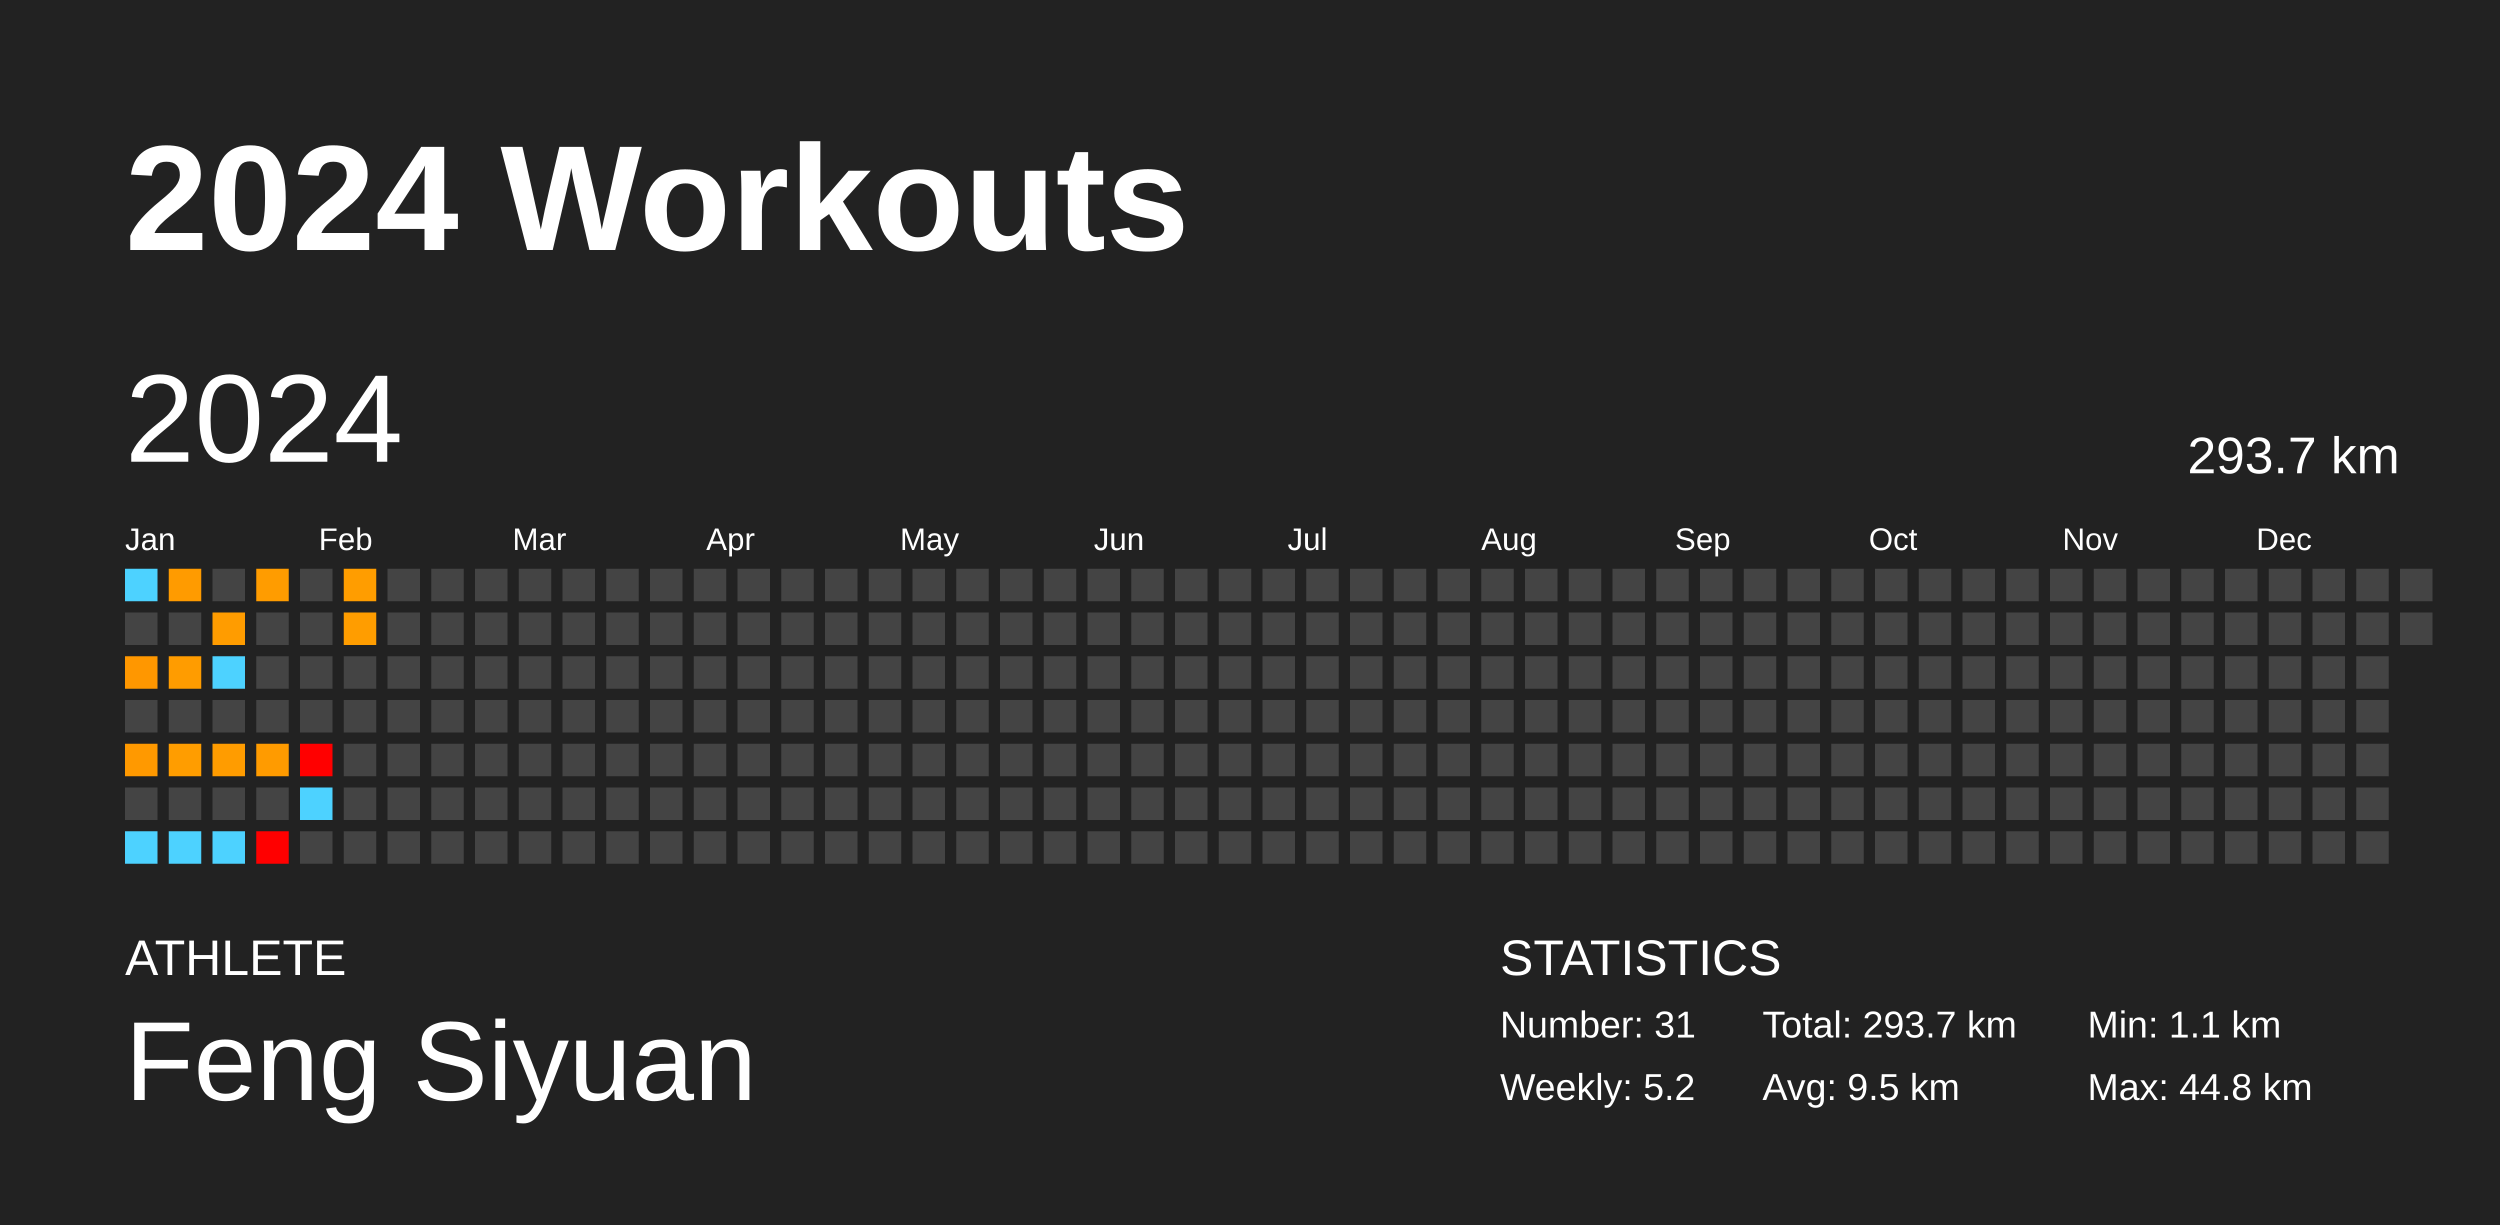
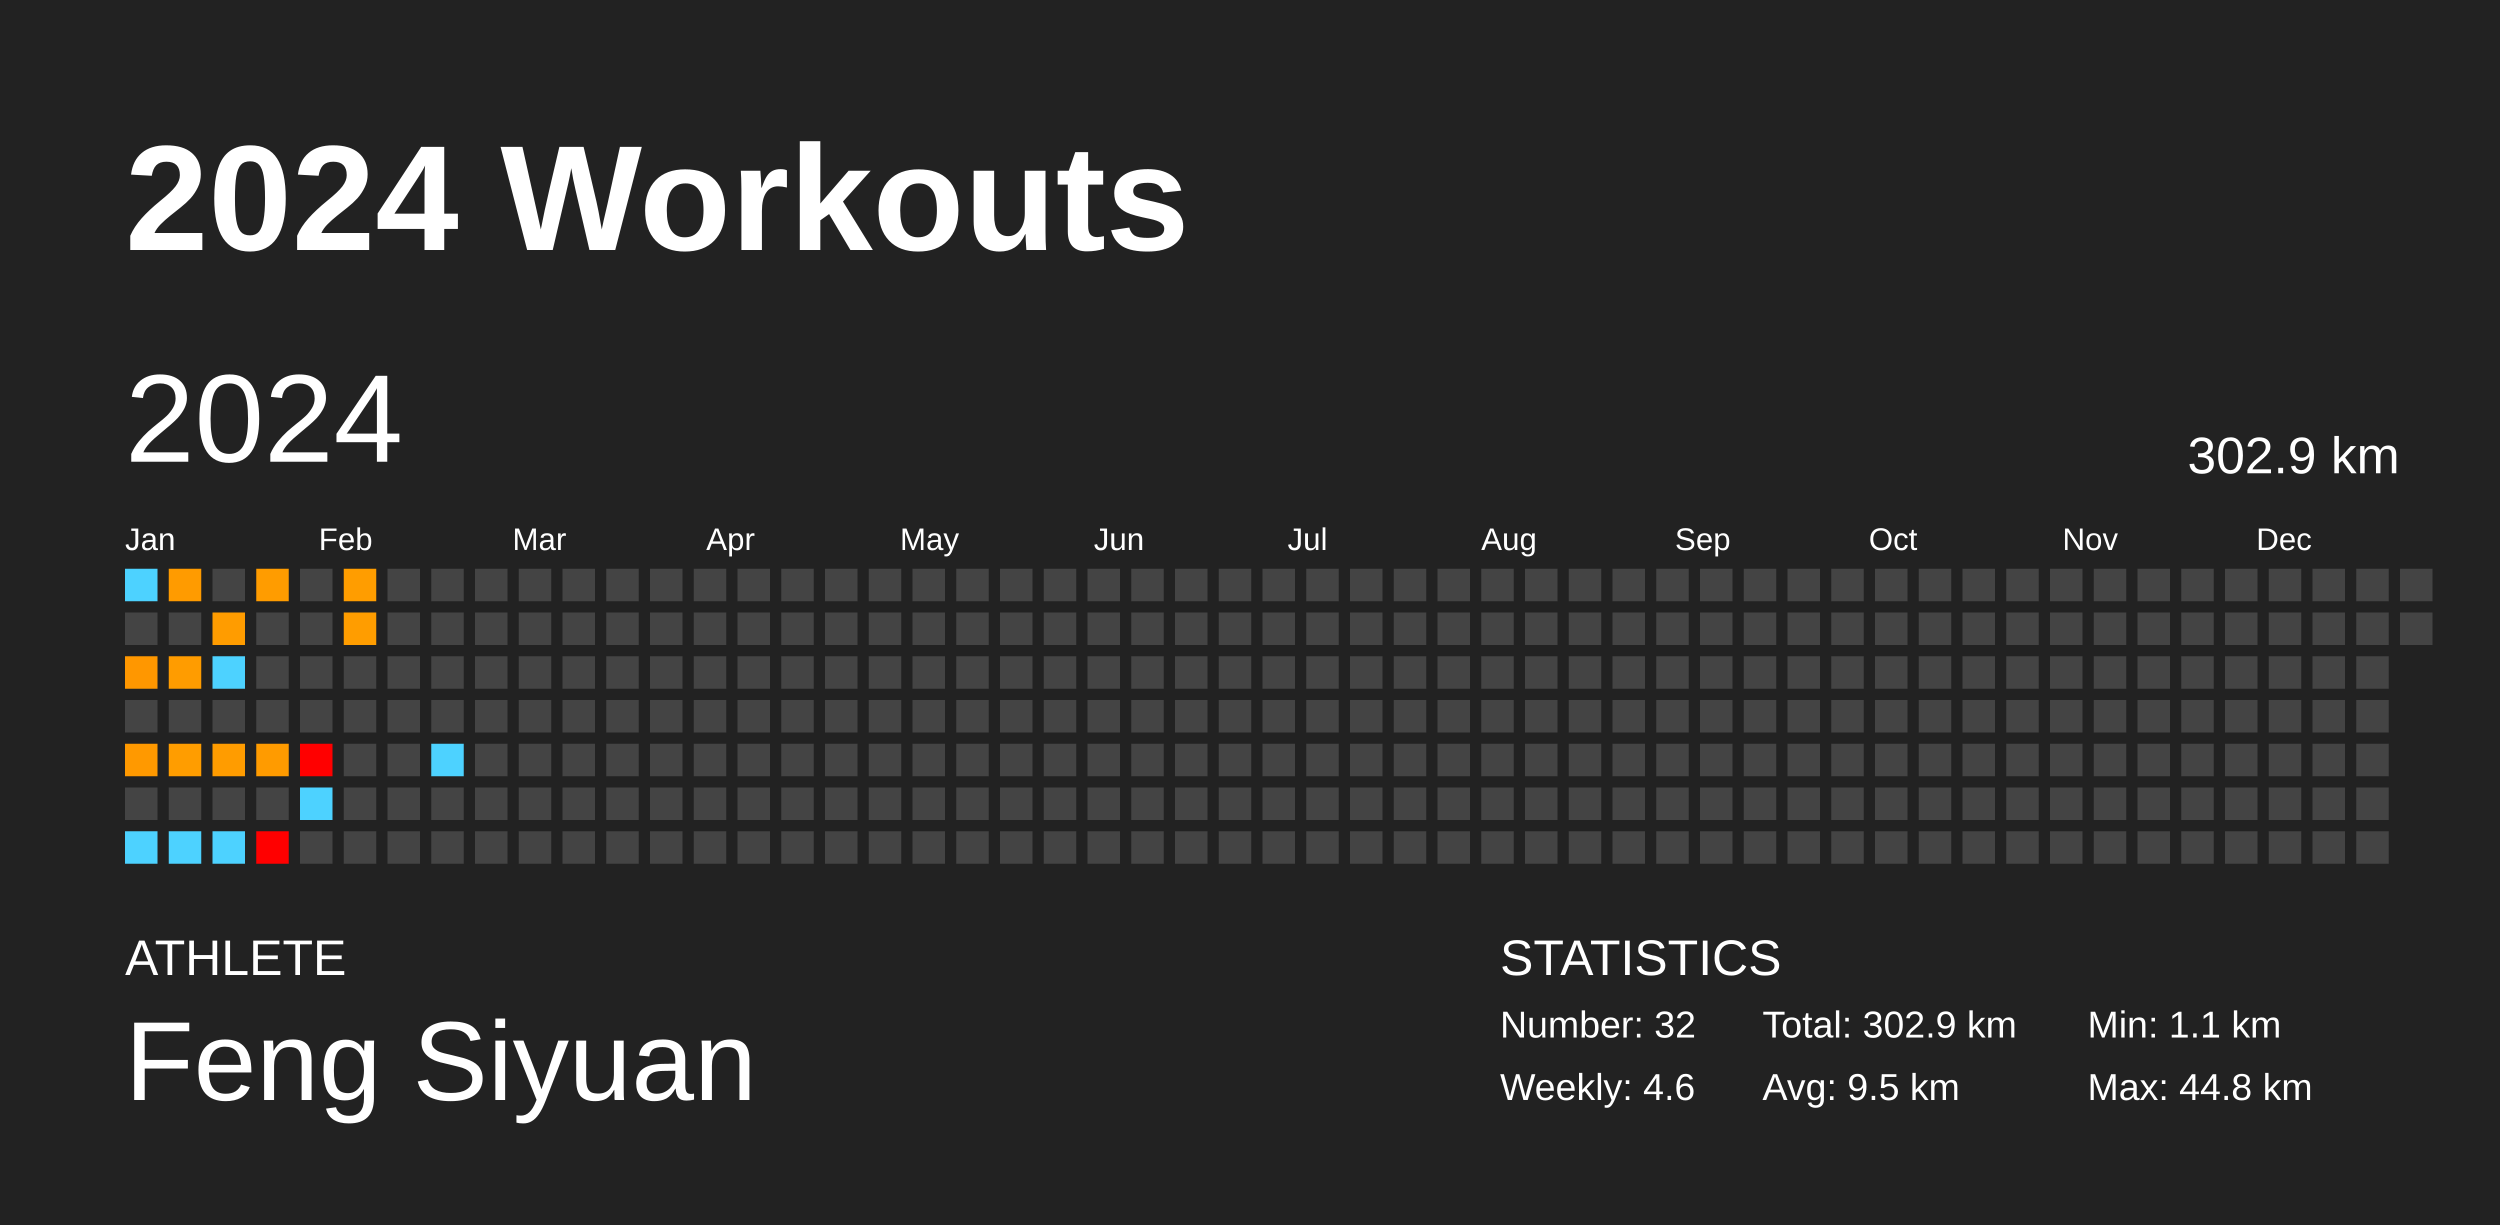
<svg xmlns="http://www.w3.org/2000/svg" baseProfile="full" height="98mm" version="1.1" viewBox="0,0,200,98" width="200mm">
  <defs />
  <rect fill="#222222" height="98" width="200" x="0" y="0" />
  <text fill="#FFFFFF" style="font-size:12px; font-family:Arial; font-weight:bold;" x="10" y="20">2024 Workouts</text>
  <text fill="#FFFFFF" style="font-size:4px; font-family:Arial" x="10" y="78">ATHLETE</text>
  <text fill="#FFFFFF" style="font-size:9px; font-family:Arial" x="10" y="88">Feng Siyuan</text>
  <text fill="#FFFFFF" style="font-size:4px; font-family:Arial" x="120" y="78">STATISTICS</text>
-   <text fill="#FFFFFF" style="font-size:3px; font-family:Arial" x="120" y="83">Number: 31</text>
-   <text fill="#FFFFFF" style="font-size:3px; font-family:Arial" x="120" y="88">Weekly: 5.2</text>
-   <text fill="#FFFFFF" style="font-size:3px; font-family:Arial" x="141" y="83">Total: 293.7 km</text>
+   <text fill="#FFFFFF" style="font-size:3px; font-family:Arial" x="120" y="83">Number: 32</text>
+   <text fill="#FFFFFF" style="font-size:3px; font-family:Arial" x="120" y="88">Weekly: 4.6</text>
+   <text fill="#FFFFFF" style="font-size:3px; font-family:Arial" x="141" y="83">Total: 302.9 km</text>
  <text fill="#FFFFFF" style="font-size:3px; font-family:Arial" x="141" y="88">Avg: 9.5 km</text>
  <text fill="#FFFFFF" style="font-size:3px; font-family:Arial" x="167" y="83">Min: 1.1 km</text>
  <text fill="#FFFFFF" style="font-size:3px; font-family:Arial" x="167" y="88">Max: 44.8 km</text>
  <text dominant-baseline="hanging" fill="#FFFFFF" style="font-size:10.0px; font-family:Arial;" x="10" y="30">2024</text>
-   <text dominant-baseline="hanging" fill="#FFFFFF" style="font-size:4.125px; font-family:Arial;" x="175" y="35">293.7 km</text>
+   <text dominant-baseline="hanging" fill="#FFFFFF" style="font-size:4.125px; font-family:Arial;" x="175" y="35">302.9 km</text>
  <text fill="#FFFFFF" style="font-size:2.5px; font-family:Arial" x="10.0" y="44">Jan</text>
  <text fill="#FFFFFF" style="font-size:2.5px; font-family:Arial" x="25.5" y="44">Feb</text>
  <text fill="#FFFFFF" style="font-size:2.5px; font-family:Arial" x="41.0" y="44">Mar</text>
  <text fill="#FFFFFF" style="font-size:2.5px; font-family:Arial" x="56.5" y="44">Apr</text>
  <text fill="#FFFFFF" style="font-size:2.5px; font-family:Arial" x="72.0" y="44">May</text>
  <text fill="#FFFFFF" style="font-size:2.5px; font-family:Arial" x="87.5" y="44">Jun</text>
  <text fill="#FFFFFF" style="font-size:2.5px; font-family:Arial" x="103.0" y="44">Jul</text>
  <text fill="#FFFFFF" style="font-size:2.5px; font-family:Arial" x="118.5" y="44">Aug</text>
  <text fill="#FFFFFF" style="font-size:2.5px; font-family:Arial" x="134.0" y="44">Sep</text>
  <text fill="#FFFFFF" style="font-size:2.5px; font-family:Arial" x="149.5" y="44">Oct</text>
  <text fill="#FFFFFF" style="font-size:2.5px; font-family:Arial" x="165.0" y="44">Nov</text>
  <text fill="#FFFFFF" style="font-size:2.5px; font-family:Arial" x="180.5" y="44">Dec</text>
  <rect fill="#4dd2ff" height="2.6" width="2.6" x="10.0" y="45.5" />
  <rect fill="#444444" height="2.6" width="2.6" x="10.0" y="49.0" />
  <rect fill="#ff9700" height="2.6" width="2.6" x="10.0" y="52.5" />
  <rect fill="#444444" height="2.6" width="2.6" x="10.0" y="56.0" />
  <rect fill="#ff9900" height="2.6" width="2.6" x="10.0" y="59.5" />
  <rect fill="#444444" height="2.6" width="2.6" x="10.0" y="63.0" />
  <rect fill="#4dd2ff" height="2.6" width="2.6" x="10.0" y="66.5" />
  <rect fill="#ff9b00" height="2.6" width="2.6" x="13.5" y="45.5" />
  <rect fill="#444444" height="2.6" width="2.6" x="13.5" y="49.0" />
  <rect fill="#ff9c00" height="2.6" width="2.6" x="13.5" y="52.5" />
  <rect fill="#444444" height="2.6" width="2.6" x="13.5" y="56.0" />
  <rect fill="#ff9d00" height="2.6" width="2.6" x="13.5" y="59.5" />
  <rect fill="#444444" height="2.6" width="2.6" x="13.5" y="63.0" />
  <rect fill="#4dd2ff" height="2.6" width="2.6" x="13.5" y="66.5" />
  <rect fill="#444444" height="2.6" width="2.6" x="17.0" y="45.5" />
  <rect fill="#ff9c00" height="2.6" width="2.6" x="17.0" y="49.0" />
  <rect fill="#4dd2ff" height="2.6" width="2.6" x="17.0" y="52.5" />
  <rect fill="#444444" height="2.6" width="2.6" x="17.0" y="56.0" />
  <rect fill="#ff9c00" height="2.6" width="2.6" x="17.0" y="59.5" />
  <rect fill="#444444" height="2.6" width="2.6" x="17.0" y="63.0" />
  <rect fill="#4dd2ff" height="2.6" width="2.6" x="17.0" y="66.5" />
  <rect fill="#ff9c00" height="2.6" width="2.6" x="20.5" y="45.5" />
  <rect fill="#444444" height="2.6" width="2.6" x="20.5" y="49.0" />
  <rect fill="#444444" height="2.6" width="2.6" x="20.5" y="52.5" />
  <rect fill="#444444" height="2.6" width="2.6" x="20.5" y="56.0" />
  <rect fill="#ff9b00" height="2.6" width="2.6" x="20.5" y="59.5" />
  <rect fill="#444444" height="2.6" width="2.6" x="20.5" y="63.0" />
  <rect fill="red" height="2.6" width="2.6" x="20.5" y="66.5" />
  <rect fill="#444444" height="2.6" width="2.6" x="24.0" y="45.5" />
  <rect fill="#444444" height="2.6" width="2.6" x="24.0" y="49.0" />
  <rect fill="#444444" height="2.6" width="2.6" x="24.0" y="52.5" />
  <rect fill="#444444" height="2.6" width="2.6" x="24.0" y="56.0" />
  <rect fill="red" height="2.6" width="2.6" x="24.0" y="59.5" />
  <rect fill="#4dd2ff" height="2.6" width="2.6" x="24.0" y="63.0" />
  <rect fill="#444444" height="2.6" width="2.6" x="24.0" y="66.5" />
  <rect fill="#ff9d00" height="2.6" width="2.6" x="27.5" y="45.5" />
  <rect fill="#ff9d00" height="2.6" width="2.6" x="27.5" y="49.0" />
  <rect fill="#444444" height="2.6" width="2.6" x="27.5" y="52.5" />
  <rect fill="#444444" height="2.6" width="2.6" x="27.5" y="56.0" />
  <rect fill="#444444" height="2.6" width="2.6" x="27.5" y="59.5" />
  <rect fill="#444444" height="2.6" width="2.6" x="27.5" y="63.0" />
  <rect fill="#444444" height="2.6" width="2.6" x="27.5" y="66.5" />
  <rect fill="#444444" height="2.6" width="2.6" x="31.0" y="45.5" />
  <rect fill="#444444" height="2.6" width="2.6" x="31.0" y="49.0" />
  <rect fill="#444444" height="2.6" width="2.6" x="31.0" y="52.5" />
  <rect fill="#444444" height="2.6" width="2.6" x="31.0" y="56.0" />
  <rect fill="#444444" height="2.6" width="2.6" x="31.0" y="59.5" />
  <rect fill="#444444" height="2.6" width="2.6" x="31.0" y="63.0" />
  <rect fill="#444444" height="2.6" width="2.6" x="31.0" y="66.5" />
  <rect fill="#444444" height="2.6" width="2.6" x="34.5" y="45.5" />
  <rect fill="#444444" height="2.6" width="2.6" x="34.5" y="49.0" />
  <rect fill="#444444" height="2.6" width="2.6" x="34.5" y="52.5" />
  <rect fill="#444444" height="2.6" width="2.6" x="34.5" y="56.0" />
-   <rect fill="#444444" height="2.6" width="2.6" x="34.5" y="59.5" />
+   <rect fill="#4dd2ff" height="2.6" width="2.6" x="34.5" y="59.5" />
  <rect fill="#444444" height="2.6" width="2.6" x="34.5" y="63.0" />
  <rect fill="#444444" height="2.6" width="2.6" x="34.5" y="66.5" />
  <rect fill="#444444" height="2.6" width="2.6" x="38.0" y="45.5" />
  <rect fill="#444444" height="2.6" width="2.6" x="38.0" y="49.0" />
  <rect fill="#444444" height="2.6" width="2.6" x="38.0" y="52.5" />
  <rect fill="#444444" height="2.6" width="2.6" x="38.0" y="56.0" />
  <rect fill="#444444" height="2.6" width="2.6" x="38.0" y="59.5" />
  <rect fill="#444444" height="2.6" width="2.6" x="38.0" y="63.0" />
  <rect fill="#444444" height="2.6" width="2.6" x="38.0" y="66.5" />
  <rect fill="#444444" height="2.6" width="2.6" x="41.5" y="45.5" />
  <rect fill="#444444" height="2.6" width="2.6" x="41.5" y="49.0" />
  <rect fill="#444444" height="2.6" width="2.6" x="41.5" y="52.5" />
  <rect fill="#444444" height="2.6" width="2.6" x="41.5" y="56.0" />
  <rect fill="#444444" height="2.6" width="2.6" x="41.5" y="59.5" />
  <rect fill="#444444" height="2.6" width="2.6" x="41.5" y="63.0" />
  <rect fill="#444444" height="2.6" width="2.6" x="41.5" y="66.5" />
  <rect fill="#444444" height="2.6" width="2.6" x="45.0" y="45.5" />
  <rect fill="#444444" height="2.6" width="2.6" x="45.0" y="49.0" />
  <rect fill="#444444" height="2.6" width="2.6" x="45.0" y="52.5" />
  <rect fill="#444444" height="2.6" width="2.6" x="45.0" y="56.0" />
  <rect fill="#444444" height="2.6" width="2.6" x="45.0" y="59.5" />
  <rect fill="#444444" height="2.6" width="2.6" x="45.0" y="63.0" />
  <rect fill="#444444" height="2.6" width="2.6" x="45.0" y="66.5" />
  <rect fill="#444444" height="2.6" width="2.6" x="48.5" y="45.5" />
  <rect fill="#444444" height="2.6" width="2.6" x="48.5" y="49.0" />
  <rect fill="#444444" height="2.6" width="2.6" x="48.5" y="52.5" />
  <rect fill="#444444" height="2.6" width="2.6" x="48.5" y="56.0" />
  <rect fill="#444444" height="2.6" width="2.6" x="48.5" y="59.5" />
  <rect fill="#444444" height="2.6" width="2.6" x="48.5" y="63.0" />
  <rect fill="#444444" height="2.6" width="2.6" x="48.5" y="66.5" />
  <rect fill="#444444" height="2.6" width="2.6" x="52.0" y="45.5" />
  <rect fill="#444444" height="2.6" width="2.6" x="52.0" y="49.0" />
  <rect fill="#444444" height="2.6" width="2.6" x="52.0" y="52.5" />
  <rect fill="#444444" height="2.6" width="2.6" x="52.0" y="56.0" />
  <rect fill="#444444" height="2.6" width="2.6" x="52.0" y="59.5" />
  <rect fill="#444444" height="2.6" width="2.6" x="52.0" y="63.0" />
  <rect fill="#444444" height="2.6" width="2.6" x="52.0" y="66.5" />
  <rect fill="#444444" height="2.6" width="2.6" x="55.5" y="45.5" />
  <rect fill="#444444" height="2.6" width="2.6" x="55.5" y="49.0" />
  <rect fill="#444444" height="2.6" width="2.6" x="55.5" y="52.5" />
  <rect fill="#444444" height="2.6" width="2.6" x="55.5" y="56.0" />
  <rect fill="#444444" height="2.6" width="2.6" x="55.5" y="59.5" />
  <rect fill="#444444" height="2.6" width="2.6" x="55.5" y="63.0" />
  <rect fill="#444444" height="2.6" width="2.6" x="55.5" y="66.5" />
  <rect fill="#444444" height="2.6" width="2.6" x="59.0" y="45.5" />
  <rect fill="#444444" height="2.6" width="2.6" x="59.0" y="49.0" />
  <rect fill="#444444" height="2.6" width="2.6" x="59.0" y="52.5" />
  <rect fill="#444444" height="2.6" width="2.6" x="59.0" y="56.0" />
  <rect fill="#444444" height="2.6" width="2.6" x="59.0" y="59.5" />
  <rect fill="#444444" height="2.6" width="2.6" x="59.0" y="63.0" />
  <rect fill="#444444" height="2.6" width="2.6" x="59.0" y="66.5" />
  <rect fill="#444444" height="2.6" width="2.6" x="62.5" y="45.5" />
  <rect fill="#444444" height="2.6" width="2.6" x="62.5" y="49.0" />
  <rect fill="#444444" height="2.6" width="2.6" x="62.5" y="52.5" />
  <rect fill="#444444" height="2.6" width="2.6" x="62.5" y="56.0" />
  <rect fill="#444444" height="2.6" width="2.6" x="62.5" y="59.5" />
  <rect fill="#444444" height="2.6" width="2.6" x="62.5" y="63.0" />
  <rect fill="#444444" height="2.6" width="2.6" x="62.5" y="66.5" />
  <rect fill="#444444" height="2.6" width="2.6" x="66.0" y="45.5" />
  <rect fill="#444444" height="2.6" width="2.6" x="66.0" y="49.0" />
  <rect fill="#444444" height="2.6" width="2.6" x="66.0" y="52.5" />
  <rect fill="#444444" height="2.6" width="2.6" x="66.0" y="56.0" />
  <rect fill="#444444" height="2.6" width="2.6" x="66.0" y="59.5" />
  <rect fill="#444444" height="2.6" width="2.6" x="66.0" y="63.0" />
  <rect fill="#444444" height="2.6" width="2.6" x="66.0" y="66.5" />
  <rect fill="#444444" height="2.6" width="2.6" x="69.5" y="45.5" />
  <rect fill="#444444" height="2.6" width="2.6" x="69.5" y="49.0" />
  <rect fill="#444444" height="2.6" width="2.6" x="69.5" y="52.5" />
  <rect fill="#444444" height="2.6" width="2.6" x="69.5" y="56.0" />
  <rect fill="#444444" height="2.6" width="2.6" x="69.5" y="59.5" />
  <rect fill="#444444" height="2.6" width="2.6" x="69.5" y="63.0" />
  <rect fill="#444444" height="2.6" width="2.6" x="69.5" y="66.5" />
  <rect fill="#444444" height="2.6" width="2.6" x="73.0" y="45.5" />
  <rect fill="#444444" height="2.6" width="2.6" x="73.0" y="49.0" />
  <rect fill="#444444" height="2.6" width="2.6" x="73.0" y="52.5" />
  <rect fill="#444444" height="2.6" width="2.6" x="73.0" y="56.0" />
  <rect fill="#444444" height="2.6" width="2.6" x="73.0" y="59.5" />
  <rect fill="#444444" height="2.6" width="2.6" x="73.0" y="63.0" />
  <rect fill="#444444" height="2.6" width="2.6" x="73.0" y="66.5" />
  <rect fill="#444444" height="2.6" width="2.6" x="76.5" y="45.5" />
  <rect fill="#444444" height="2.6" width="2.6" x="76.5" y="49.0" />
  <rect fill="#444444" height="2.6" width="2.6" x="76.5" y="52.5" />
  <rect fill="#444444" height="2.6" width="2.6" x="76.5" y="56.0" />
  <rect fill="#444444" height="2.6" width="2.6" x="76.5" y="59.5" />
  <rect fill="#444444" height="2.6" width="2.6" x="76.5" y="63.0" />
  <rect fill="#444444" height="2.6" width="2.6" x="76.5" y="66.5" />
  <rect fill="#444444" height="2.6" width="2.6" x="80.0" y="45.5" />
  <rect fill="#444444" height="2.6" width="2.6" x="80.0" y="49.0" />
  <rect fill="#444444" height="2.6" width="2.6" x="80.0" y="52.5" />
  <rect fill="#444444" height="2.6" width="2.6" x="80.0" y="56.0" />
  <rect fill="#444444" height="2.6" width="2.6" x="80.0" y="59.5" />
  <rect fill="#444444" height="2.6" width="2.6" x="80.0" y="63.0" />
  <rect fill="#444444" height="2.6" width="2.6" x="80.0" y="66.5" />
  <rect fill="#444444" height="2.6" width="2.6" x="83.5" y="45.5" />
  <rect fill="#444444" height="2.6" width="2.6" x="83.5" y="49.0" />
  <rect fill="#444444" height="2.6" width="2.6" x="83.5" y="52.5" />
  <rect fill="#444444" height="2.6" width="2.6" x="83.5" y="56.0" />
  <rect fill="#444444" height="2.6" width="2.6" x="83.5" y="59.5" />
  <rect fill="#444444" height="2.6" width="2.6" x="83.5" y="63.0" />
  <rect fill="#444444" height="2.6" width="2.6" x="83.5" y="66.5" />
  <rect fill="#444444" height="2.6" width="2.6" x="87.0" y="45.5" />
  <rect fill="#444444" height="2.6" width="2.6" x="87.0" y="49.0" />
  <rect fill="#444444" height="2.6" width="2.6" x="87.0" y="52.5" />
  <rect fill="#444444" height="2.6" width="2.6" x="87.0" y="56.0" />
  <rect fill="#444444" height="2.6" width="2.6" x="87.0" y="59.5" />
  <rect fill="#444444" height="2.6" width="2.6" x="87.0" y="63.0" />
  <rect fill="#444444" height="2.6" width="2.6" x="87.0" y="66.5" />
  <rect fill="#444444" height="2.6" width="2.6" x="90.5" y="45.5" />
  <rect fill="#444444" height="2.6" width="2.6" x="90.5" y="49.0" />
  <rect fill="#444444" height="2.6" width="2.6" x="90.5" y="52.5" />
  <rect fill="#444444" height="2.6" width="2.6" x="90.5" y="56.0" />
  <rect fill="#444444" height="2.6" width="2.6" x="90.5" y="59.5" />
  <rect fill="#444444" height="2.6" width="2.6" x="90.5" y="63.0" />
  <rect fill="#444444" height="2.6" width="2.6" x="90.5" y="66.5" />
  <rect fill="#444444" height="2.6" width="2.6" x="94.0" y="45.5" />
  <rect fill="#444444" height="2.6" width="2.6" x="94.0" y="49.0" />
  <rect fill="#444444" height="2.6" width="2.6" x="94.0" y="52.5" />
  <rect fill="#444444" height="2.6" width="2.6" x="94.0" y="56.0" />
  <rect fill="#444444" height="2.6" width="2.6" x="94.0" y="59.5" />
  <rect fill="#444444" height="2.6" width="2.6" x="94.0" y="63.0" />
  <rect fill="#444444" height="2.6" width="2.6" x="94.0" y="66.5" />
  <rect fill="#444444" height="2.6" width="2.6" x="97.5" y="45.5" />
  <rect fill="#444444" height="2.6" width="2.6" x="97.5" y="49.0" />
  <rect fill="#444444" height="2.6" width="2.6" x="97.5" y="52.5" />
  <rect fill="#444444" height="2.6" width="2.6" x="97.5" y="56.0" />
  <rect fill="#444444" height="2.6" width="2.6" x="97.5" y="59.5" />
  <rect fill="#444444" height="2.6" width="2.6" x="97.5" y="63.0" />
  <rect fill="#444444" height="2.6" width="2.6" x="97.5" y="66.5" />
  <rect fill="#444444" height="2.6" width="2.6" x="101.0" y="45.5" />
  <rect fill="#444444" height="2.6" width="2.6" x="101.0" y="49.0" />
  <rect fill="#444444" height="2.6" width="2.6" x="101.0" y="52.5" />
  <rect fill="#444444" height="2.6" width="2.6" x="101.0" y="56.0" />
  <rect fill="#444444" height="2.6" width="2.6" x="101.0" y="59.5" />
  <rect fill="#444444" height="2.6" width="2.6" x="101.0" y="63.0" />
  <rect fill="#444444" height="2.6" width="2.6" x="101.0" y="66.5" />
  <rect fill="#444444" height="2.6" width="2.6" x="104.5" y="45.5" />
  <rect fill="#444444" height="2.6" width="2.6" x="104.5" y="49.0" />
  <rect fill="#444444" height="2.6" width="2.6" x="104.5" y="52.5" />
  <rect fill="#444444" height="2.6" width="2.6" x="104.5" y="56.0" />
  <rect fill="#444444" height="2.6" width="2.6" x="104.5" y="59.5" />
  <rect fill="#444444" height="2.6" width="2.6" x="104.5" y="63.0" />
  <rect fill="#444444" height="2.6" width="2.6" x="104.5" y="66.5" />
  <rect fill="#444444" height="2.6" width="2.6" x="108.0" y="45.5" />
  <rect fill="#444444" height="2.6" width="2.6" x="108.0" y="49.0" />
  <rect fill="#444444" height="2.6" width="2.6" x="108.0" y="52.5" />
  <rect fill="#444444" height="2.6" width="2.6" x="108.0" y="56.0" />
  <rect fill="#444444" height="2.6" width="2.6" x="108.0" y="59.5" />
  <rect fill="#444444" height="2.6" width="2.6" x="108.0" y="63.0" />
  <rect fill="#444444" height="2.6" width="2.6" x="108.0" y="66.5" />
  <rect fill="#444444" height="2.6" width="2.6" x="111.5" y="45.5" />
  <rect fill="#444444" height="2.6" width="2.6" x="111.5" y="49.0" />
  <rect fill="#444444" height="2.6" width="2.6" x="111.5" y="52.5" />
  <rect fill="#444444" height="2.6" width="2.6" x="111.5" y="56.0" />
  <rect fill="#444444" height="2.6" width="2.6" x="111.5" y="59.5" />
  <rect fill="#444444" height="2.6" width="2.6" x="111.5" y="63.0" />
  <rect fill="#444444" height="2.6" width="2.6" x="111.5" y="66.5" />
  <rect fill="#444444" height="2.6" width="2.6" x="115.0" y="45.5" />
  <rect fill="#444444" height="2.6" width="2.6" x="115.0" y="49.0" />
  <rect fill="#444444" height="2.6" width="2.6" x="115.0" y="52.5" />
  <rect fill="#444444" height="2.6" width="2.6" x="115.0" y="56.0" />
  <rect fill="#444444" height="2.6" width="2.6" x="115.0" y="59.5" />
  <rect fill="#444444" height="2.6" width="2.6" x="115.0" y="63.0" />
  <rect fill="#444444" height="2.6" width="2.6" x="115.0" y="66.5" />
  <rect fill="#444444" height="2.6" width="2.6" x="118.5" y="45.5" />
  <rect fill="#444444" height="2.6" width="2.6" x="118.5" y="49.0" />
  <rect fill="#444444" height="2.6" width="2.6" x="118.5" y="52.5" />
  <rect fill="#444444" height="2.6" width="2.6" x="118.5" y="56.0" />
  <rect fill="#444444" height="2.6" width="2.6" x="118.5" y="59.5" />
  <rect fill="#444444" height="2.6" width="2.6" x="118.5" y="63.0" />
  <rect fill="#444444" height="2.6" width="2.6" x="118.5" y="66.5" />
  <rect fill="#444444" height="2.6" width="2.6" x="122.0" y="45.5" />
  <rect fill="#444444" height="2.6" width="2.6" x="122.0" y="49.0" />
  <rect fill="#444444" height="2.6" width="2.6" x="122.0" y="52.5" />
  <rect fill="#444444" height="2.6" width="2.6" x="122.0" y="56.0" />
  <rect fill="#444444" height="2.6" width="2.6" x="122.0" y="59.5" />
  <rect fill="#444444" height="2.6" width="2.6" x="122.0" y="63.0" />
  <rect fill="#444444" height="2.6" width="2.6" x="122.0" y="66.5" />
  <rect fill="#444444" height="2.6" width="2.6" x="125.5" y="45.5" />
  <rect fill="#444444" height="2.6" width="2.6" x="125.5" y="49.0" />
  <rect fill="#444444" height="2.6" width="2.6" x="125.5" y="52.5" />
  <rect fill="#444444" height="2.6" width="2.6" x="125.5" y="56.0" />
  <rect fill="#444444" height="2.6" width="2.6" x="125.5" y="59.5" />
  <rect fill="#444444" height="2.6" width="2.6" x="125.5" y="63.0" />
  <rect fill="#444444" height="2.6" width="2.6" x="125.5" y="66.5" />
  <rect fill="#444444" height="2.6" width="2.6" x="129.0" y="45.5" />
  <rect fill="#444444" height="2.6" width="2.6" x="129.0" y="49.0" />
  <rect fill="#444444" height="2.6" width="2.6" x="129.0" y="52.5" />
  <rect fill="#444444" height="2.6" width="2.6" x="129.0" y="56.0" />
  <rect fill="#444444" height="2.6" width="2.6" x="129.0" y="59.5" />
  <rect fill="#444444" height="2.6" width="2.6" x="129.0" y="63.0" />
  <rect fill="#444444" height="2.6" width="2.6" x="129.0" y="66.5" />
  <rect fill="#444444" height="2.6" width="2.6" x="132.5" y="45.5" />
  <rect fill="#444444" height="2.6" width="2.6" x="132.5" y="49.0" />
  <rect fill="#444444" height="2.6" width="2.6" x="132.5" y="52.5" />
  <rect fill="#444444" height="2.6" width="2.6" x="132.5" y="56.0" />
  <rect fill="#444444" height="2.6" width="2.6" x="132.5" y="59.5" />
  <rect fill="#444444" height="2.6" width="2.6" x="132.5" y="63.0" />
  <rect fill="#444444" height="2.6" width="2.6" x="132.5" y="66.5" />
  <rect fill="#444444" height="2.6" width="2.6" x="136.0" y="45.5" />
  <rect fill="#444444" height="2.6" width="2.6" x="136.0" y="49.0" />
  <rect fill="#444444" height="2.6" width="2.6" x="136.0" y="52.5" />
  <rect fill="#444444" height="2.6" width="2.6" x="136.0" y="56.0" />
  <rect fill="#444444" height="2.6" width="2.6" x="136.0" y="59.5" />
  <rect fill="#444444" height="2.6" width="2.6" x="136.0" y="63.0" />
  <rect fill="#444444" height="2.6" width="2.6" x="136.0" y="66.5" />
  <rect fill="#444444" height="2.6" width="2.6" x="139.5" y="45.5" />
  <rect fill="#444444" height="2.6" width="2.6" x="139.5" y="49.0" />
  <rect fill="#444444" height="2.6" width="2.6" x="139.5" y="52.5" />
  <rect fill="#444444" height="2.6" width="2.6" x="139.5" y="56.0" />
  <rect fill="#444444" height="2.6" width="2.6" x="139.5" y="59.5" />
  <rect fill="#444444" height="2.6" width="2.6" x="139.5" y="63.0" />
  <rect fill="#444444" height="2.6" width="2.6" x="139.5" y="66.5" />
  <rect fill="#444444" height="2.6" width="2.6" x="143.0" y="45.5" />
  <rect fill="#444444" height="2.6" width="2.6" x="143.0" y="49.0" />
  <rect fill="#444444" height="2.6" width="2.6" x="143.0" y="52.5" />
  <rect fill="#444444" height="2.6" width="2.6" x="143.0" y="56.0" />
  <rect fill="#444444" height="2.6" width="2.6" x="143.0" y="59.5" />
  <rect fill="#444444" height="2.6" width="2.6" x="143.0" y="63.0" />
  <rect fill="#444444" height="2.6" width="2.6" x="143.0" y="66.5" />
  <rect fill="#444444" height="2.6" width="2.6" x="146.5" y="45.5" />
  <rect fill="#444444" height="2.6" width="2.6" x="146.5" y="49.0" />
  <rect fill="#444444" height="2.6" width="2.6" x="146.5" y="52.5" />
  <rect fill="#444444" height="2.6" width="2.6" x="146.5" y="56.0" />
  <rect fill="#444444" height="2.6" width="2.6" x="146.5" y="59.5" />
  <rect fill="#444444" height="2.6" width="2.6" x="146.5" y="63.0" />
  <rect fill="#444444" height="2.6" width="2.6" x="146.5" y="66.5" />
  <rect fill="#444444" height="2.6" width="2.6" x="150.0" y="45.5" />
  <rect fill="#444444" height="2.6" width="2.6" x="150.0" y="49.0" />
  <rect fill="#444444" height="2.6" width="2.6" x="150.0" y="52.5" />
  <rect fill="#444444" height="2.6" width="2.6" x="150.0" y="56.0" />
  <rect fill="#444444" height="2.6" width="2.6" x="150.0" y="59.5" />
  <rect fill="#444444" height="2.6" width="2.6" x="150.0" y="63.0" />
  <rect fill="#444444" height="2.6" width="2.6" x="150.0" y="66.5" />
  <rect fill="#444444" height="2.6" width="2.6" x="153.5" y="45.5" />
  <rect fill="#444444" height="2.6" width="2.6" x="153.5" y="49.0" />
  <rect fill="#444444" height="2.6" width="2.6" x="153.5" y="52.5" />
  <rect fill="#444444" height="2.6" width="2.6" x="153.5" y="56.0" />
  <rect fill="#444444" height="2.6" width="2.6" x="153.5" y="59.5" />
  <rect fill="#444444" height="2.6" width="2.6" x="153.5" y="63.0" />
  <rect fill="#444444" height="2.6" width="2.6" x="153.5" y="66.5" />
  <rect fill="#444444" height="2.6" width="2.6" x="157.0" y="45.5" />
  <rect fill="#444444" height="2.6" width="2.6" x="157.0" y="49.0" />
  <rect fill="#444444" height="2.6" width="2.6" x="157.0" y="52.5" />
  <rect fill="#444444" height="2.6" width="2.6" x="157.0" y="56.0" />
  <rect fill="#444444" height="2.6" width="2.6" x="157.0" y="59.5" />
  <rect fill="#444444" height="2.6" width="2.6" x="157.0" y="63.0" />
  <rect fill="#444444" height="2.6" width="2.6" x="157.0" y="66.5" />
  <rect fill="#444444" height="2.6" width="2.6" x="160.5" y="45.5" />
  <rect fill="#444444" height="2.6" width="2.6" x="160.5" y="49.0" />
  <rect fill="#444444" height="2.6" width="2.6" x="160.5" y="52.5" />
  <rect fill="#444444" height="2.6" width="2.6" x="160.5" y="56.0" />
  <rect fill="#444444" height="2.6" width="2.6" x="160.5" y="59.5" />
  <rect fill="#444444" height="2.6" width="2.6" x="160.5" y="63.0" />
  <rect fill="#444444" height="2.6" width="2.6" x="160.5" y="66.5" />
  <rect fill="#444444" height="2.6" width="2.6" x="164.0" y="45.5" />
  <rect fill="#444444" height="2.6" width="2.6" x="164.0" y="49.0" />
  <rect fill="#444444" height="2.6" width="2.6" x="164.0" y="52.5" />
  <rect fill="#444444" height="2.6" width="2.6" x="164.0" y="56.0" />
  <rect fill="#444444" height="2.6" width="2.6" x="164.0" y="59.5" />
  <rect fill="#444444" height="2.6" width="2.6" x="164.0" y="63.0" />
  <rect fill="#444444" height="2.6" width="2.6" x="164.0" y="66.5" />
  <rect fill="#444444" height="2.6" width="2.6" x="167.5" y="45.5" />
  <rect fill="#444444" height="2.6" width="2.6" x="167.5" y="49.0" />
  <rect fill="#444444" height="2.6" width="2.6" x="167.5" y="52.5" />
  <rect fill="#444444" height="2.6" width="2.6" x="167.5" y="56.0" />
  <rect fill="#444444" height="2.6" width="2.6" x="167.5" y="59.5" />
  <rect fill="#444444" height="2.6" width="2.6" x="167.5" y="63.0" />
  <rect fill="#444444" height="2.6" width="2.6" x="167.5" y="66.5" />
  <rect fill="#444444" height="2.6" width="2.6" x="171.0" y="45.5" />
  <rect fill="#444444" height="2.6" width="2.6" x="171.0" y="49.0" />
  <rect fill="#444444" height="2.6" width="2.6" x="171.0" y="52.5" />
  <rect fill="#444444" height="2.6" width="2.6" x="171.0" y="56.0" />
  <rect fill="#444444" height="2.6" width="2.6" x="171.0" y="59.5" />
  <rect fill="#444444" height="2.6" width="2.6" x="171.0" y="63.0" />
  <rect fill="#444444" height="2.6" width="2.6" x="171.0" y="66.5" />
  <rect fill="#444444" height="2.6" width="2.6" x="174.5" y="45.5" />
  <rect fill="#444444" height="2.6" width="2.6" x="174.5" y="49.0" />
  <rect fill="#444444" height="2.6" width="2.6" x="174.5" y="52.5" />
  <rect fill="#444444" height="2.6" width="2.6" x="174.5" y="56.0" />
  <rect fill="#444444" height="2.6" width="2.6" x="174.5" y="59.5" />
  <rect fill="#444444" height="2.6" width="2.6" x="174.5" y="63.0" />
  <rect fill="#444444" height="2.6" width="2.6" x="174.5" y="66.5" />
  <rect fill="#444444" height="2.6" width="2.6" x="178.0" y="45.5" />
  <rect fill="#444444" height="2.6" width="2.6" x="178.0" y="49.0" />
  <rect fill="#444444" height="2.6" width="2.6" x="178.0" y="52.5" />
  <rect fill="#444444" height="2.6" width="2.6" x="178.0" y="56.0" />
  <rect fill="#444444" height="2.6" width="2.6" x="178.0" y="59.5" />
  <rect fill="#444444" height="2.6" width="2.6" x="178.0" y="63.0" />
  <rect fill="#444444" height="2.6" width="2.6" x="178.0" y="66.5" />
  <rect fill="#444444" height="2.6" width="2.6" x="181.5" y="45.5" />
  <rect fill="#444444" height="2.6" width="2.6" x="181.5" y="49.0" />
  <rect fill="#444444" height="2.6" width="2.6" x="181.5" y="52.5" />
  <rect fill="#444444" height="2.6" width="2.6" x="181.5" y="56.0" />
  <rect fill="#444444" height="2.6" width="2.6" x="181.5" y="59.5" />
  <rect fill="#444444" height="2.6" width="2.6" x="181.5" y="63.0" />
  <rect fill="#444444" height="2.6" width="2.6" x="181.5" y="66.5" />
  <rect fill="#444444" height="2.6" width="2.6" x="185.0" y="45.5" />
  <rect fill="#444444" height="2.6" width="2.6" x="185.0" y="49.0" />
  <rect fill="#444444" height="2.6" width="2.6" x="185.0" y="52.5" />
  <rect fill="#444444" height="2.6" width="2.6" x="185.0" y="56.0" />
  <rect fill="#444444" height="2.6" width="2.6" x="185.0" y="59.5" />
  <rect fill="#444444" height="2.6" width="2.6" x="185.0" y="63.0" />
  <rect fill="#444444" height="2.6" width="2.6" x="185.0" y="66.5" />
  <rect fill="#444444" height="2.6" width="2.6" x="188.5" y="45.5" />
  <rect fill="#444444" height="2.6" width="2.6" x="188.5" y="49.0" />
  <rect fill="#444444" height="2.6" width="2.6" x="188.5" y="52.5" />
  <rect fill="#444444" height="2.6" width="2.6" x="188.5" y="56.0" />
  <rect fill="#444444" height="2.6" width="2.6" x="188.5" y="59.5" />
  <rect fill="#444444" height="2.6" width="2.6" x="188.5" y="63.0" />
  <rect fill="#444444" height="2.6" width="2.6" x="188.5" y="66.5" />
  <rect fill="#444444" height="2.6" width="2.6" x="192.0" y="45.5" />
  <rect fill="#444444" height="2.6" width="2.6" x="192.0" y="49.0" />
</svg>
